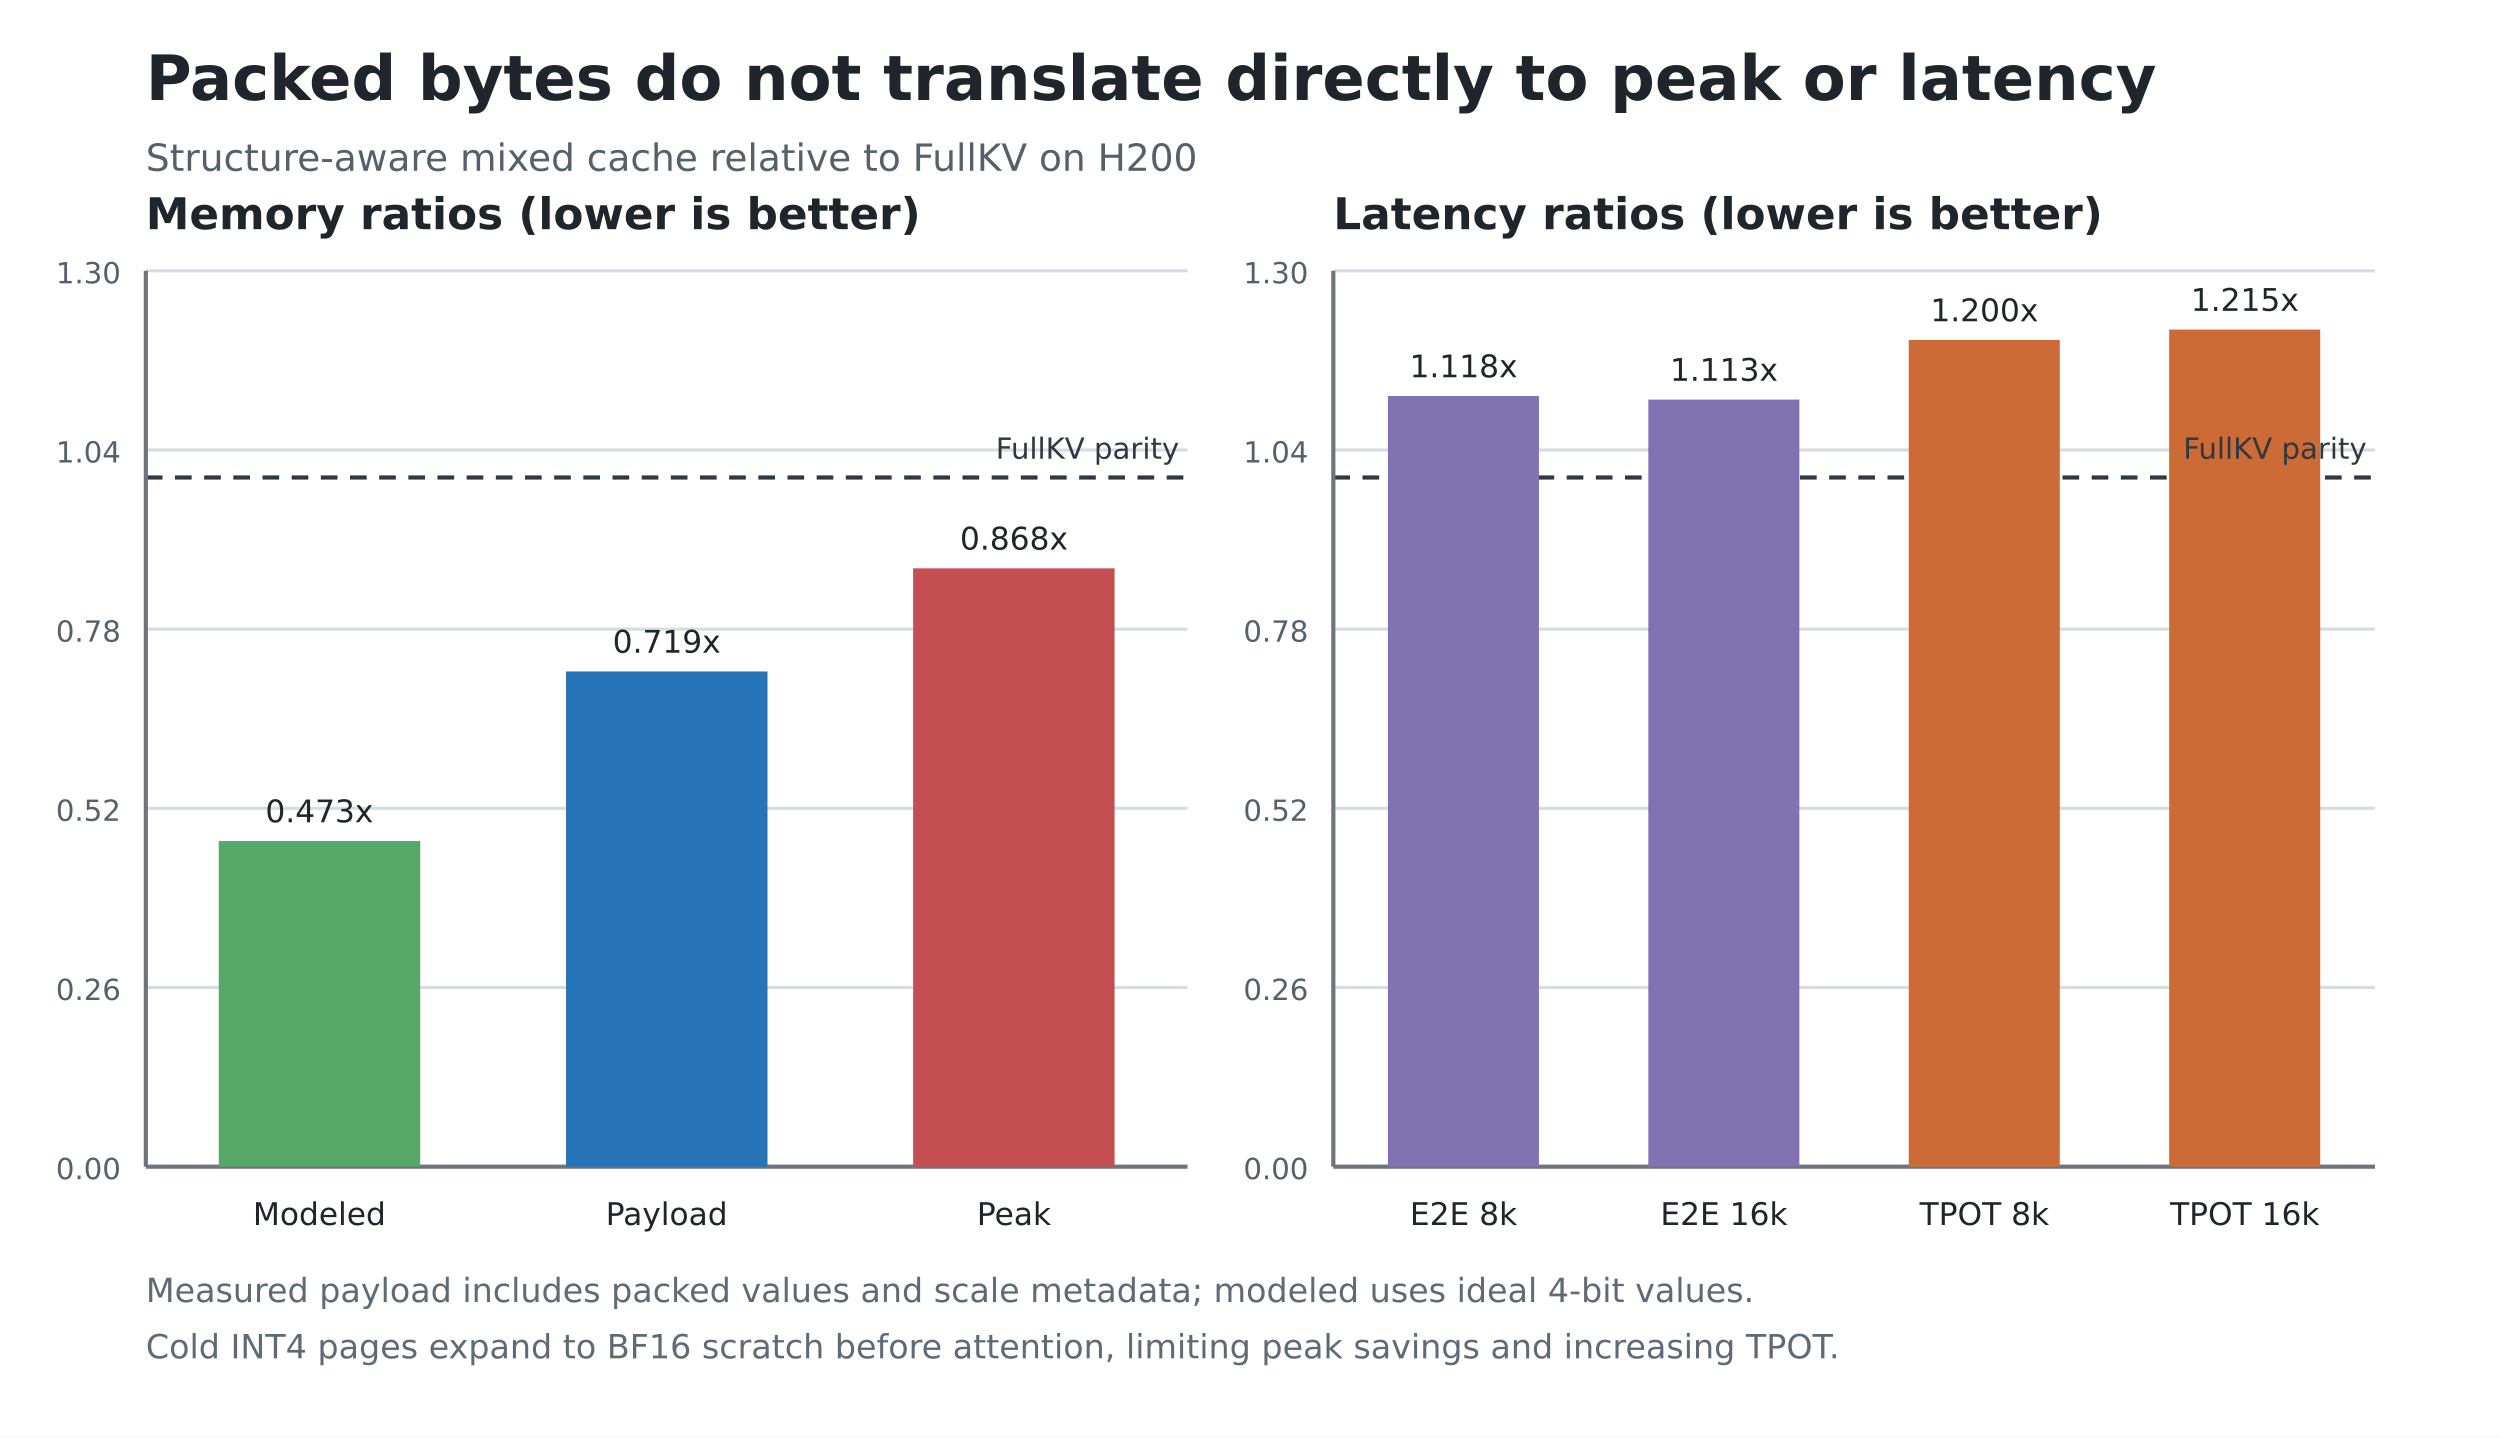
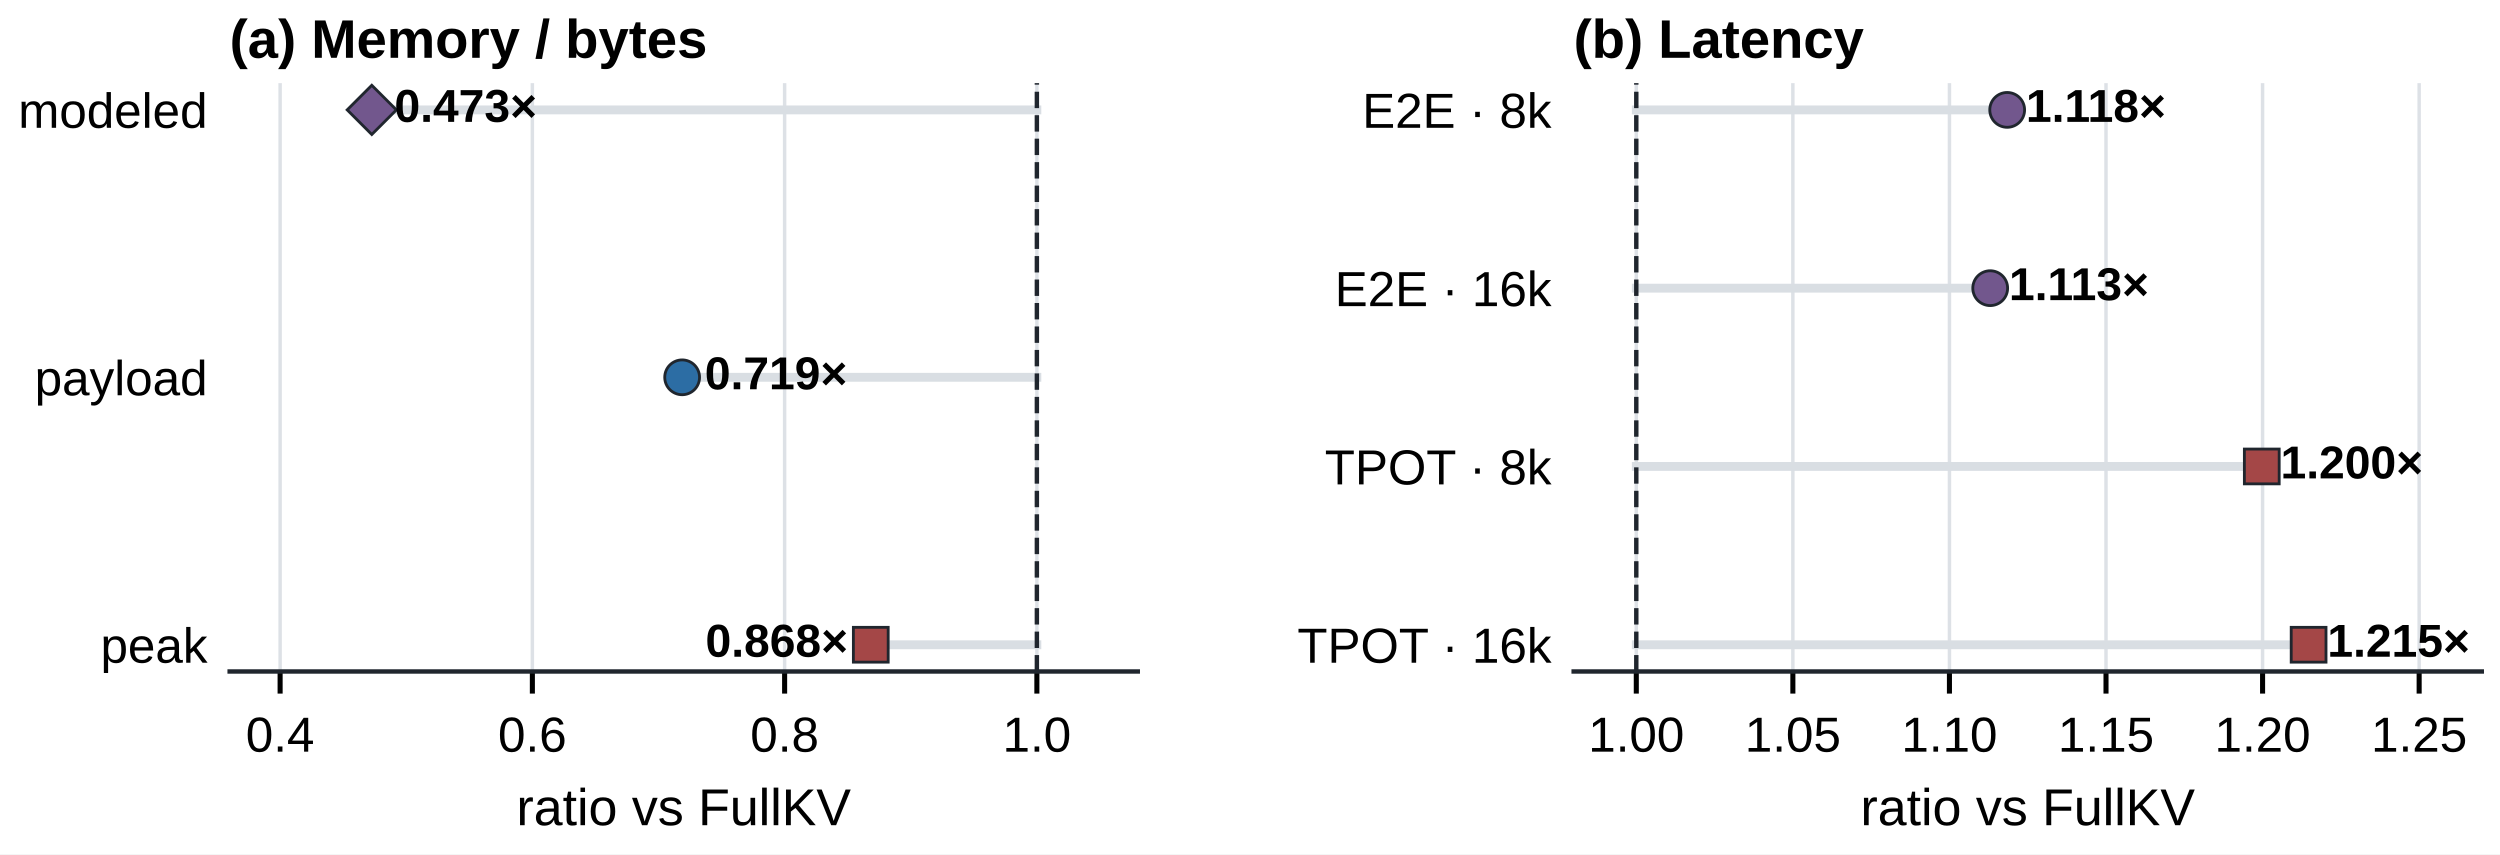
- <svg xmlns="http://www.w3.org/2000/svg" width="1200" height="690" viewBox="0 0 1200 690" role="img" aria-labelledby="title">
+ <svg xmlns="http://www.w3.org/2000/svg" xmlns:xlink="http://www.w3.org/1999/xlink" width="395.128pt" height="135.025pt" viewBox="0 0 395.128 135.025" version="1.1">
  <defs>
-     <marker id="arrowhead" markerWidth="10" markerHeight="7" refX="9" refY="3.5" orient="auto">
-       <polygon points="0 0, 10 3.5, 0 7" fill="#4E5964" />
-     </marker>
+     <style type="text/css">*{stroke-linejoin: round; stroke-linecap: butt}</style>
  </defs>
-   <rect x="0.0" y="0.0" width="1200.0" height="690.0" fill="#FFFFFF" stroke="none" />
-   <text x="70.0" y="48.0" text-anchor="start" font-family="DejaVu Sans,Arial,sans-serif" font-size="30" font-weight="700" fill="#20252B">Packed bytes do not translate directly to peak or latency</text>
-   <text x="70.0" y="82.0" text-anchor="start" font-family="DejaVu Sans,Arial,sans-serif" font-size="18" font-weight="400" fill="#56606B">Structure-aware mixed cache relative to FullKV on H200</text>
-   <text x="70.0" y="110.0" text-anchor="start" font-family="DejaVu Sans,Arial,sans-serif" font-size="21" font-weight="700" fill="#20252B">Memory ratios (lower is better)</text>
-   <line x1="70.0" y1="560.0" x2="570.0" y2="560.0" stroke="#D7DCE1" stroke-width="1.5" />
-   <text x="58.0" y="566.0" text-anchor="end" font-family="DejaVu Sans,Arial,sans-serif" font-size="14" font-weight="400" fill="#56606B">0.00</text>
-   <line x1="70.0" y1="474.0" x2="570.0" y2="474.0" stroke="#D7DCE1" stroke-width="1.5" />
-   <text x="58.0" y="480.0" text-anchor="end" font-family="DejaVu Sans,Arial,sans-serif" font-size="14" font-weight="400" fill="#56606B">0.26</text>
-   <line x1="70.0" y1="388.0" x2="570.0" y2="388.0" stroke="#D7DCE1" stroke-width="1.5" />
-   <text x="58.0" y="394.0" text-anchor="end" font-family="DejaVu Sans,Arial,sans-serif" font-size="14" font-weight="400" fill="#56606B">0.52</text>
-   <line x1="70.0" y1="302.0" x2="570.0" y2="302.0" stroke="#D7DCE1" stroke-width="1.5" />
-   <text x="58.0" y="308.0" text-anchor="end" font-family="DejaVu Sans,Arial,sans-serif" font-size="14" font-weight="400" fill="#56606B">0.78</text>
-   <line x1="70.0" y1="216.0" x2="570.0" y2="216.0" stroke="#D7DCE1" stroke-width="1.5" />
-   <text x="58.0" y="222.0" text-anchor="end" font-family="DejaVu Sans,Arial,sans-serif" font-size="14" font-weight="400" fill="#56606B">1.04</text>
-   <line x1="70.0" y1="130.0" x2="570.0" y2="130.0" stroke="#D7DCE1" stroke-width="1.5" />
-   <text x="58.0" y="136.0" text-anchor="end" font-family="DejaVu Sans,Arial,sans-serif" font-size="14" font-weight="400" fill="#56606B">1.30</text>
-   <line x1="70.0" y1="229.2" x2="570.0" y2="229.2" stroke="#303840" stroke-width="2" stroke-dasharray="8 6" />
-   <line x1="70.0" y1="130.0" x2="70.0" y2="560.0" stroke="#6D747C" stroke-width="2" />
-   <line x1="70.0" y1="560.0" x2="570.0" y2="560.0" stroke="#6D747C" stroke-width="2" />
-   <rect x="105.0" y="403.7" width="96.7" height="156.3" fill="#55A868" stroke="none" />
-   <text x="153.3" y="394.7" text-anchor="middle" font-family="DejaVu Sans,Arial,sans-serif" font-size="15" font-weight="400" fill="#20252B">0.473x</text>
-   <text x="153.3" y="588.0" text-anchor="middle" font-family="DejaVu Sans,Arial,sans-serif" font-size="15" font-weight="400" fill="#20252B">Modeled</text>
-   <rect x="271.7" y="322.3" width="96.7" height="237.7" fill="#2673B8" stroke="none" />
-   <text x="320.0" y="313.3" text-anchor="middle" font-family="DejaVu Sans,Arial,sans-serif" font-size="15" font-weight="400" fill="#20252B">0.719x</text>
-   <text x="320.0" y="588.0" text-anchor="middle" font-family="DejaVu Sans,Arial,sans-serif" font-size="15" font-weight="400" fill="#20252B">Payload</text>
-   <rect x="438.3" y="272.8" width="96.7" height="287.2" fill="#C44E52" stroke="none" />
-   <text x="486.7" y="263.8" text-anchor="middle" font-family="DejaVu Sans,Arial,sans-serif" font-size="15" font-weight="400" fill="#20252B">0.868x</text>
-   <text x="486.7" y="588.0" text-anchor="middle" font-family="DejaVu Sans,Arial,sans-serif" font-size="15" font-weight="400" fill="#20252B">Peak</text>
-   <text x="566.0" y="220.2" text-anchor="end" font-family="DejaVu Sans,Arial,sans-serif" font-size="14" font-weight="400" fill="#303840">FullKV parity</text>
-   <text x="640.0" y="110.0" text-anchor="start" font-family="DejaVu Sans,Arial,sans-serif" font-size="21" font-weight="700" fill="#20252B">Latency ratios (lower is better)</text>
-   <line x1="640.0" y1="560.0" x2="1140.0" y2="560.0" stroke="#D7DCE1" stroke-width="1.5" />
-   <text x="628.0" y="566.0" text-anchor="end" font-family="DejaVu Sans,Arial,sans-serif" font-size="14" font-weight="400" fill="#56606B">0.00</text>
-   <line x1="640.0" y1="474.0" x2="1140.0" y2="474.0" stroke="#D7DCE1" stroke-width="1.5" />
-   <text x="628.0" y="480.0" text-anchor="end" font-family="DejaVu Sans,Arial,sans-serif" font-size="14" font-weight="400" fill="#56606B">0.26</text>
-   <line x1="640.0" y1="388.0" x2="1140.0" y2="388.0" stroke="#D7DCE1" stroke-width="1.5" />
-   <text x="628.0" y="394.0" text-anchor="end" font-family="DejaVu Sans,Arial,sans-serif" font-size="14" font-weight="400" fill="#56606B">0.52</text>
-   <line x1="640.0" y1="302.0" x2="1140.0" y2="302.0" stroke="#D7DCE1" stroke-width="1.5" />
-   <text x="628.0" y="308.0" text-anchor="end" font-family="DejaVu Sans,Arial,sans-serif" font-size="14" font-weight="400" fill="#56606B">0.78</text>
-   <line x1="640.0" y1="216.0" x2="1140.0" y2="216.0" stroke="#D7DCE1" stroke-width="1.5" />
-   <text x="628.0" y="222.0" text-anchor="end" font-family="DejaVu Sans,Arial,sans-serif" font-size="14" font-weight="400" fill="#56606B">1.04</text>
-   <line x1="640.0" y1="130.0" x2="1140.0" y2="130.0" stroke="#D7DCE1" stroke-width="1.5" />
-   <text x="628.0" y="136.0" text-anchor="end" font-family="DejaVu Sans,Arial,sans-serif" font-size="14" font-weight="400" fill="#56606B">1.30</text>
-   <line x1="640.0" y1="229.2" x2="1140.0" y2="229.2" stroke="#303840" stroke-width="2" stroke-dasharray="8 6" />
-   <line x1="640.0" y1="130.0" x2="640.0" y2="560.0" stroke="#6D747C" stroke-width="2" />
-   <line x1="640.0" y1="560.0" x2="1140.0" y2="560.0" stroke="#6D747C" stroke-width="2" />
-   <rect x="666.2" y="190.1" width="72.5" height="369.9" fill="#8172B2" stroke="none" />
-   <text x="702.5" y="181.1" text-anchor="middle" font-family="DejaVu Sans,Arial,sans-serif" font-size="15" font-weight="400" fill="#20252B">1.118x</text>
-   <text x="702.5" y="588.0" text-anchor="middle" font-family="DejaVu Sans,Arial,sans-serif" font-size="15" font-weight="400" fill="#20252B">E2E 8k</text>
-   <rect x="791.2" y="191.8" width="72.5" height="368.2" fill="#8172B2" stroke="none" />
-   <text x="827.5" y="182.8" text-anchor="middle" font-family="DejaVu Sans,Arial,sans-serif" font-size="15" font-weight="400" fill="#20252B">1.113x</text>
-   <text x="827.5" y="588.0" text-anchor="middle" font-family="DejaVu Sans,Arial,sans-serif" font-size="15" font-weight="400" fill="#20252B">E2E 16k</text>
-   <rect x="916.2" y="163.2" width="72.5" height="396.8" fill="#CC6B35" stroke="none" />
-   <text x="952.5" y="154.2" text-anchor="middle" font-family="DejaVu Sans,Arial,sans-serif" font-size="15" font-weight="400" fill="#20252B">1.200x</text>
-   <text x="952.5" y="588.0" text-anchor="middle" font-family="DejaVu Sans,Arial,sans-serif" font-size="15" font-weight="400" fill="#20252B">TPOT 8k</text>
-   <rect x="1041.2" y="158.2" width="72.5" height="401.8" fill="#CC6B35" stroke="none" />
-   <text x="1077.5" y="149.2" text-anchor="middle" font-family="DejaVu Sans,Arial,sans-serif" font-size="15" font-weight="400" fill="#20252B">1.215x</text>
-   <text x="1077.5" y="588.0" text-anchor="middle" font-family="DejaVu Sans,Arial,sans-serif" font-size="15" font-weight="400" fill="#20252B">TPOT 16k</text>
-   <text x="1136.0" y="220.2" text-anchor="end" font-family="DejaVu Sans,Arial,sans-serif" font-size="14" font-weight="400" fill="#303840">FullKV parity</text>
-   <text x="70.0" y="625.0" text-anchor="start" font-family="DejaVu Sans,Arial,sans-serif" font-size="16" font-weight="400" fill="#606A75">Measured payload includes packed values and scale metadata; modeled uses ideal 4-bit values.</text>
-   <text x="70.0" y="652.0" text-anchor="start" font-family="DejaVu Sans,Arial,sans-serif" font-size="16" font-weight="400" fill="#606A75">Cold INT4 pages expand to BF16 scratch before attention, limiting peak savings and increasing TPOT.</text>
+   <g id="figure_1">
+     <g id="patch_1">
+       <path d="M 0 135.025 L 395.128 135.025 L 395.128 0 L 0 0 z " style="fill: #ffffff" />
+     </g>
+     <g id="axes_1">
+       <g id="patch_2">
+         <path d="M 36.298 106.129 L 179.826 106.129 L 179.826 13.141 L 36.298 13.141 z " style="fill: #ffffff" />
+       </g>
+       <g id="matplotlib.axis_1">
+         <g id="xtick_1">
+           <g id="line2d_1">
+             <path d="M 44.272 106.129 L 44.272 13.141 " clip-path="url(#p26fa198afe)" style="fill: none; stroke: #d9dee3; stroke-opacity: 0.9; stroke-width: 0.55; stroke-linecap: square" />
+           </g>
+           <g id="line2d_2">
+             <defs>
+               <path id="m2ffba4db16" d="M 0 0 L 0 3.5 " style="stroke: #000000; stroke-width: 0.8" />
+             </defs>
+             <g>
+               <use xlink:href="#m2ffba4db16" x="44.272" y="106.129" style="stroke: #000000; stroke-width: 0.8" />
+             </g>
+           </g>
+           <g id="text_1">
+             <text style="font-size: 7.8px; font-family: 'Liberation Sans', 'DejaVu Sans', 'Arial', sans-serif; text-anchor: middle" x="44.272" y="118.808" transform="rotate(-0 44.27166 118.8076)">0.4</text>
+           </g>
+         </g>
+         <g id="xtick_2">
+           <g id="line2d_3">
+             <path d="M 84.141 106.129 L 84.141 13.141 " clip-path="url(#p26fa198afe)" style="fill: none; stroke: #d9dee3; stroke-opacity: 0.9; stroke-width: 0.55; stroke-linecap: square" />
+           </g>
+           <g id="line2d_4">
+             <g>
+               <use xlink:href="#m2ffba4db16" x="84.141" y="106.129" style="stroke: #000000; stroke-width: 0.8" />
+             </g>
+           </g>
+           <g id="text_2">
+             <text style="font-size: 7.8px; font-family: 'Liberation Sans', 'DejaVu Sans', 'Arial', sans-serif; text-anchor: middle" x="84.141" y="118.808" transform="rotate(-0 84.14062 118.8076)">0.6</text>
+           </g>
+         </g>
+         <g id="xtick_3">
+           <g id="line2d_5">
+             <path d="M 124.01 106.129 L 124.01 13.141 " clip-path="url(#p26fa198afe)" style="fill: none; stroke: #d9dee3; stroke-opacity: 0.9; stroke-width: 0.55; stroke-linecap: square" />
+           </g>
+           <g id="line2d_6">
+             <g>
+               <use xlink:href="#m2ffba4db16" x="124.01" y="106.129" style="stroke: #000000; stroke-width: 0.8" />
+             </g>
+           </g>
+           <g id="text_3">
+             <text style="font-size: 7.8px; font-family: 'Liberation Sans', 'DejaVu Sans', 'Arial', sans-serif; text-anchor: middle" x="124.01" y="118.808" transform="rotate(-0 124.0096 118.8076)">0.8</text>
+           </g>
+         </g>
+         <g id="xtick_4">
+           <g id="line2d_7">
+             <path d="M 163.879 106.129 L 163.879 13.141 " clip-path="url(#p26fa198afe)" style="fill: none; stroke: #d9dee3; stroke-opacity: 0.9; stroke-width: 0.55; stroke-linecap: square" />
+           </g>
+           <g id="line2d_8">
+             <g>
+               <use xlink:href="#m2ffba4db16" x="163.879" y="106.129" style="stroke: #000000; stroke-width: 0.8" />
+             </g>
+           </g>
+           <g id="text_4">
+             <text style="font-size: 7.8px; font-family: 'Liberation Sans', 'DejaVu Sans', 'Arial', sans-serif; text-anchor: middle" x="163.879" y="118.808" transform="rotate(-0 163.8785 118.8076)">1.0</text>
+           </g>
+         </g>
+         <g id="text_5">
+           <text style="font-size: 8.2px; font-family: 'Liberation Sans', 'DejaVu Sans', 'Arial', sans-serif; text-anchor: middle" x="108.062" y="130.419" transform="rotate(-0 108.062 130.419)">ratio vs FullKV</text>
+         </g>
+       </g>
+       <g id="matplotlib.axis_2">
+         <g id="ytick_1">
+           <g id="line2d_9" />
+           <g id="text_6">
+             <text style="font-size: 7.8px; font-family: 'Liberation Sans', 'DejaVu Sans', 'Arial', sans-serif; text-anchor: end" x="32.798" y="20.207" transform="rotate(-0 32.79787 20.20707)">modeled</text>
+           </g>
+         </g>
+         <g id="ytick_2">
+           <g id="line2d_10" />
+           <g id="text_7">
+             <text style="font-size: 7.8px; font-family: 'Liberation Sans', 'DejaVu Sans', 'Arial', sans-serif; text-anchor: end" x="32.798" y="62.474" transform="rotate(-0 32.79787 62.47434)">payload</text>
+           </g>
+         </g>
+         <g id="ytick_3">
+           <g id="line2d_11" />
+           <g id="text_8">
+             <text style="font-size: 7.8px; font-family: 'Liberation Sans', 'DejaVu Sans', 'Arial', sans-serif; text-anchor: end" x="32.798" y="104.742" transform="rotate(-0 32.79787 104.7416)">peak</text>
+           </g>
+         </g>
+       </g>
+       <g id="line2d_12">
+         <path d="M 58.761 17.368 L 163.879 17.368 " clip-path="url(#p26fa198afe)" style="fill: none; stroke: #d9dee3; stroke-width: 1.4; stroke-linecap: square" />
+       </g>
+       <g id="line2d_13">
+         <path d="M 107.813 59.635 L 163.879 59.635 " clip-path="url(#p26fa198afe)" style="fill: none; stroke: #d9dee3; stroke-width: 1.4; stroke-linecap: square" />
+       </g>
+       <g id="line2d_14">
+         <path d="M 137.628 101.902 L 163.879 101.902 " clip-path="url(#p26fa198afe)" style="fill: none; stroke: #d9dee3; stroke-width: 1.4; stroke-linecap: square" />
+       </g>
+       <g id="line2d_15">
+         <path d="M 58.761 17.368 " clip-path="url(#p26fa198afe)" style="fill: none; stroke: #72578d; stroke-width: 1.2; stroke-linecap: square" />
+         <defs>
+           <path id="m29d583211d" d="M -0 3.889 L 3.889 0 L 0 -3.889 L -3.889 -0 z " style="stroke: #20262e; stroke-width: 0.45; stroke-linejoin: miter" />
+         </defs>
+         <g clip-path="url(#p26fa198afe)">
+           <use xlink:href="#m29d583211d" x="58.761" y="17.368" style="fill: #72578d; stroke: #20262e; stroke-width: 0.45; stroke-linejoin: miter" />
+         </g>
+       </g>
+       <g id="line2d_16">
+         <path d="M 107.813 59.635 " clip-path="url(#p26fa198afe)" style="fill: none; stroke: #2c6da4; stroke-width: 1.2; stroke-linecap: square" />
+         <defs>
+           <path id="m6ffd87c6aa" d="M 0 2.75 C 0.729 2.75 1.429 2.46 1.945 1.945 C 2.46 1.429 2.75 0.729 2.75 0 C 2.75 -0.729 2.46 -1.429 1.945 -1.945 C 1.429 -2.46 0.729 -2.75 0 -2.75 C -0.729 -2.75 -1.429 -2.46 -1.945 -1.945 C -2.46 -1.429 -2.75 -0.729 -2.75 0 C -2.75 0.729 -2.46 1.429 -1.945 1.945 C -1.429 2.46 -0.729 2.75 0 2.75 z " style="stroke: #20262e; stroke-width: 0.45" />
+         </defs>
+         <g clip-path="url(#p26fa198afe)">
+           <use xlink:href="#m6ffd87c6aa" x="107.813" y="59.635" style="fill: #2c6da4; stroke: #20262e; stroke-width: 0.45" />
+         </g>
+       </g>
+       <g id="line2d_17">
+         <path d="M 137.628 101.902 " clip-path="url(#p26fa198afe)" style="fill: none; stroke: #a44747; stroke-width: 1.2; stroke-linecap: square" />
+         <defs>
+           <path id="mbf55a72f6f" d="M -2.75 2.75 L 2.75 2.75 L 2.75 -2.75 L -2.75 -2.75 z " style="stroke: #20262e; stroke-width: 0.45; stroke-linejoin: miter" />
+         </defs>
+         <g clip-path="url(#p26fa198afe)">
+           <use xlink:href="#mbf55a72f6f" x="137.628" y="101.902" style="fill: #a44747; stroke: #20262e; stroke-width: 0.45; stroke-linejoin: miter" />
+         </g>
+       </g>
+       <g id="line2d_18">
+         <path d="M 163.879 106.129 L 163.879 13.141 " clip-path="url(#p26fa198afe)" style="fill: none; stroke-dasharray: 2.59,1.12; stroke-dashoffset: 0; stroke: #20262e; stroke-width: 0.7" />
+       </g>
+       <g id="patch_3">
+         <path d="M 36.298 106.129 L 179.826 106.129 " style="fill: none; stroke: #20262e; stroke-width: 0.7; stroke-linejoin: miter; stroke-linecap: square" />
+       </g>
+       <g id="text_9">
+         <text style="font-weight: 700; font-size: 7.3px; font-family: 'Liberation Sans', 'DejaVu Sans', 'Arial', sans-serif; text-anchor: start" x="62.349" y="19.257" transform="rotate(-0 62.34942 19.25692)">0.473×</text>
+       </g>
+       <g id="text_10">
+         <text style="font-weight: 700; font-size: 7.3px; font-family: 'Liberation Sans', 'DejaVu Sans', 'Arial', sans-serif; text-anchor: start" x="111.401" y="61.524" transform="rotate(-0 111.4011 61.52419)">0.719×</text>
+       </g>
+       <g id="text_11">
+         <text style="font-weight: 700; font-size: 7.3px; font-family: 'Liberation Sans', 'DejaVu Sans', 'Arial', sans-serif; text-anchor: end" x="134.04" y="103.791" transform="rotate(-0 134.0398 103.7915)">0.868×</text>
+       </g>
+       <g id="text_12">
+         <text style="font-weight: 700; font-size: 8.6px; font-family: 'Liberation Sans', 'DejaVu Sans', 'Arial', sans-serif; text-anchor: start" x="36.298" y="9.141" transform="rotate(-0 36.29787 9.141035)">(a) Memory / bytes</text>
+       </g>
+     </g>
+     <g id="axes_2">
+       <g id="patch_4">
+         <path d="M 248.72 106.129 L 392.248 106.129 L 392.248 13.141 L 248.72 13.141 z " style="fill: #ffffff" />
+       </g>
+       <g id="matplotlib.axis_3">
+         <g id="xtick_5">
+           <g id="line2d_19">
+             <path d="M 258.618 106.129 L 258.618 13.141 " clip-path="url(#p44083bb13b)" style="fill: none; stroke: #d9dee3; stroke-opacity: 0.9; stroke-width: 0.55; stroke-linecap: square" />
+           </g>
+           <g id="line2d_20">
+             <g>
+               <use xlink:href="#m2ffba4db16" x="258.618" y="106.129" style="stroke: #000000; stroke-width: 0.8" />
+             </g>
+           </g>
+           <g id="text_13">
+             <text style="font-size: 7.8px; font-family: 'Liberation Sans', 'DejaVu Sans', 'Arial', sans-serif; text-anchor: middle" x="258.618" y="118.808" transform="rotate(-0 258.6181 118.8076)">1.00</text>
+           </g>
+         </g>
+         <g id="xtick_6">
+           <g id="line2d_21">
+             <path d="M 283.364 106.129 L 283.364 13.141 " clip-path="url(#p44083bb13b)" style="fill: none; stroke: #d9dee3; stroke-opacity: 0.9; stroke-width: 0.55; stroke-linecap: square" />
+           </g>
+           <g id="line2d_22">
+             <g>
+               <use xlink:href="#m2ffba4db16" x="283.364" y="106.129" style="stroke: #000000; stroke-width: 0.8" />
+             </g>
+           </g>
+           <g id="text_14">
+             <text style="font-size: 7.8px; font-family: 'Liberation Sans', 'DejaVu Sans', 'Arial', sans-serif; text-anchor: middle" x="283.364" y="118.808" transform="rotate(-0 283.3644 118.8076)">1.05</text>
+           </g>
+         </g>
+         <g id="xtick_7">
+           <g id="line2d_23">
+             <path d="M 308.111 106.129 L 308.111 13.141 " clip-path="url(#p44083bb13b)" style="fill: none; stroke: #d9dee3; stroke-opacity: 0.9; stroke-width: 0.55; stroke-linecap: square" />
+           </g>
+           <g id="line2d_24">
+             <g>
+               <use xlink:href="#m2ffba4db16" x="308.111" y="106.129" style="stroke: #000000; stroke-width: 0.8" />
+             </g>
+           </g>
+           <g id="text_15">
+             <text style="font-size: 7.8px; font-family: 'Liberation Sans', 'DejaVu Sans', 'Arial', sans-serif; text-anchor: middle" x="308.111" y="118.808" transform="rotate(-0 308.1106 118.8076)">1.10</text>
+           </g>
+         </g>
+         <g id="xtick_8">
+           <g id="line2d_25">
+             <path d="M 332.857 106.129 L 332.857 13.141 " clip-path="url(#p44083bb13b)" style="fill: none; stroke: #d9dee3; stroke-opacity: 0.9; stroke-width: 0.55; stroke-linecap: square" />
+           </g>
+           <g id="line2d_26">
+             <g>
+               <use xlink:href="#m2ffba4db16" x="332.857" y="106.129" style="stroke: #000000; stroke-width: 0.8" />
+             </g>
+           </g>
+           <g id="text_16">
+             <text style="font-size: 7.8px; font-family: 'Liberation Sans', 'DejaVu Sans', 'Arial', sans-serif; text-anchor: middle" x="332.857" y="118.808" transform="rotate(-0 332.8569 118.8076)">1.15</text>
+           </g>
+         </g>
+         <g id="xtick_9">
+           <g id="line2d_27">
+             <path d="M 357.603 106.129 L 357.603 13.141 " clip-path="url(#p44083bb13b)" style="fill: none; stroke: #d9dee3; stroke-opacity: 0.9; stroke-width: 0.55; stroke-linecap: square" />
+           </g>
+           <g id="line2d_28">
+             <g>
+               <use xlink:href="#m2ffba4db16" x="357.603" y="106.129" style="stroke: #000000; stroke-width: 0.8" />
+             </g>
+           </g>
+           <g id="text_17">
+             <text style="font-size: 7.8px; font-family: 'Liberation Sans', 'DejaVu Sans', 'Arial', sans-serif; text-anchor: middle" x="357.603" y="118.808" transform="rotate(-0 357.6031 118.8076)">1.20</text>
+           </g>
+         </g>
+         <g id="xtick_10">
+           <g id="line2d_29">
+             <path d="M 382.349 106.129 L 382.349 13.141 " clip-path="url(#p44083bb13b)" style="fill: none; stroke: #d9dee3; stroke-opacity: 0.9; stroke-width: 0.55; stroke-linecap: square" />
+           </g>
+           <g id="line2d_30">
+             <g>
+               <use xlink:href="#m2ffba4db16" x="382.349" y="106.129" style="stroke: #000000; stroke-width: 0.8" />
+             </g>
+           </g>
+           <g id="text_18">
+             <text style="font-size: 7.8px; font-family: 'Liberation Sans', 'DejaVu Sans', 'Arial', sans-serif; text-anchor: middle" x="382.349" y="118.808" transform="rotate(-0 382.3494 118.8076)">1.25</text>
+           </g>
+         </g>
+         <g id="text_19">
+           <text style="font-size: 8.2px; font-family: 'Liberation Sans', 'DejaVu Sans', 'Arial', sans-serif; text-anchor: middle" x="320.484" y="130.419" transform="rotate(-0 320.4838 130.419)">ratio vs FullKV</text>
+         </g>
+       </g>
+       <g id="matplotlib.axis_4">
+         <g id="ytick_4">
+           <g id="line2d_31" />
+           <g id="text_20">
+             <text style="font-size: 7.8px; font-family: 'Liberation Sans', 'DejaVu Sans', 'Arial', sans-serif; text-anchor: end" x="245.22" y="20.207" transform="rotate(-0 245.2196 20.20707)">E2E · 8k</text>
+           </g>
+         </g>
+         <g id="ytick_5">
+           <g id="line2d_32" />
+           <g id="text_21">
+             <text style="font-size: 7.8px; font-family: 'Liberation Sans', 'DejaVu Sans', 'Arial', sans-serif; text-anchor: end" x="245.22" y="48.385" transform="rotate(-0 245.2196 48.38525)">E2E · 16k</text>
+           </g>
+         </g>
+         <g id="ytick_6">
+           <g id="line2d_33" />
+           <g id="text_22">
+             <text style="font-size: 7.8px; font-family: 'Liberation Sans', 'DejaVu Sans', 'Arial', sans-serif; text-anchor: end" x="245.22" y="76.563" transform="rotate(-0 245.2196 76.56343)">TPOT · 8k</text>
+           </g>
+         </g>
+         <g id="ytick_7">
+           <g id="line2d_34" />
+           <g id="text_23">
+             <text style="font-size: 7.8px; font-family: 'Liberation Sans', 'DejaVu Sans', 'Arial', sans-serif; text-anchor: end" x="245.22" y="104.742" transform="rotate(-0 245.2196 104.7416)">TPOT · 16k</text>
+           </g>
+         </g>
+       </g>
+       <g id="line2d_35">
+         <path d="M 258.618 17.368 L 317.238 17.368 " clip-path="url(#p44083bb13b)" style="fill: none; stroke: #d9dee3; stroke-width: 1.4; stroke-linecap: square" />
+       </g>
+       <g id="line2d_36">
+         <path d="M 258.618 45.546 L 314.555 45.546 " clip-path="url(#p44083bb13b)" style="fill: none; stroke: #d9dee3; stroke-width: 1.4; stroke-linecap: square" />
+       </g>
+       <g id="line2d_37">
+         <path d="M 258.618 73.724 L 357.477 73.724 " clip-path="url(#p44083bb13b)" style="fill: none; stroke: #d9dee3; stroke-width: 1.4; stroke-linecap: square" />
+       </g>
+       <g id="line2d_38">
+         <path d="M 258.618 101.902 L 364.878 101.902 " clip-path="url(#p44083bb13b)" style="fill: none; stroke: #d9dee3; stroke-width: 1.4; stroke-linecap: square" />
+       </g>
+       <g id="line2d_39">
+         <path d="M 317.238 17.368 " clip-path="url(#p44083bb13b)" style="fill: none; stroke: #72578d; stroke-width: 1.2; stroke-linecap: square" />
+         <defs>
+           <path id="md85c40038e" d="M 0 2.75 C 0.729 2.75 1.429 2.46 1.945 1.945 C 2.46 1.429 2.75 0.729 2.75 0 C 2.75 -0.729 2.46 -1.429 1.945 -1.945 C 1.429 -2.46 0.729 -2.75 0 -2.75 C -0.729 -2.75 -1.429 -2.46 -1.945 -1.945 C -2.46 -1.429 -2.75 -0.729 -2.75 0 C -2.75 0.729 -2.46 1.429 -1.945 1.945 C -1.429 2.46 -0.729 2.75 0 2.75 z " style="stroke: #20262e; stroke-width: 0.45" />
+         </defs>
+         <g clip-path="url(#p44083bb13b)">
+           <use xlink:href="#md85c40038e" x="317.238" y="17.368" style="fill: #72578d; stroke: #20262e; stroke-width: 0.45" />
+         </g>
+       </g>
+       <g id="line2d_40">
+         <path d="M 314.555 45.546 " clip-path="url(#p44083bb13b)" style="fill: none; stroke: #72578d; stroke-width: 1.2; stroke-linecap: square" />
+         <g clip-path="url(#p44083bb13b)">
+           <use xlink:href="#md85c40038e" x="314.555" y="45.546" style="fill: #72578d; stroke: #20262e; stroke-width: 0.45" />
+         </g>
+       </g>
+       <g id="line2d_41">
+         <path d="M 357.477 73.724 " clip-path="url(#p44083bb13b)" style="fill: none; stroke: #a44747; stroke-width: 1.2; stroke-linecap: square" />
+         <g clip-path="url(#p44083bb13b)">
+           <use xlink:href="#mbf55a72f6f" x="357.477" y="73.724" style="fill: #a44747; stroke: #20262e; stroke-width: 0.45; stroke-linejoin: miter" />
+         </g>
+       </g>
+       <g id="line2d_42">
+         <path d="M 364.878 101.902 " clip-path="url(#p44083bb13b)" style="fill: none; stroke: #a44747; stroke-width: 1.2; stroke-linecap: square" />
+         <g clip-path="url(#p44083bb13b)">
+           <use xlink:href="#mbf55a72f6f" x="364.878" y="101.902" style="fill: #a44747; stroke: #20262e; stroke-width: 0.45; stroke-linejoin: miter" />
+         </g>
+       </g>
+       <g id="line2d_43">
+         <path d="M 258.618 106.129 L 258.618 13.141 " clip-path="url(#p44083bb13b)" style="fill: none; stroke-dasharray: 2.59,1.12; stroke-dashoffset: 0; stroke: #20262e; stroke-width: 0.7" />
+       </g>
+       <g id="patch_5">
+         <path d="M 248.72 106.129 L 392.248 106.129 " style="fill: none; stroke: #20262e; stroke-width: 0.7; stroke-linejoin: miter; stroke-linecap: square" />
+       </g>
+       <g id="text_24">
+         <text style="font-weight: 700; font-size: 7.3px; font-family: 'Liberation Sans', 'DejaVu Sans', 'Arial', sans-serif; text-anchor: start" x="320.208" y="19.257" transform="rotate(-0 320.2079 19.25692)">1.118×</text>
+       </g>
+       <g id="text_25">
+         <text style="font-weight: 700; font-size: 7.3px; font-family: 'Liberation Sans', 'DejaVu Sans', 'Arial', sans-serif; text-anchor: start" x="317.524" y="47.435" transform="rotate(-0 317.5242 47.4351)">1.113×</text>
+       </g>
+       <g id="text_26">
+         <text style="font-weight: 700; font-size: 7.3px; font-family: 'Liberation Sans', 'DejaVu Sans', 'Arial', sans-serif; text-anchor: start" x="360.446" y="75.613" transform="rotate(-0 360.4464 75.61329)">1.200×</text>
+       </g>
+       <g id="text_27">
+         <text style="font-weight: 700; font-size: 7.3px; font-family: 'Liberation Sans', 'DejaVu Sans', 'Arial', sans-serif; text-anchor: start" x="367.848" y="103.791" transform="rotate(-0 367.8479 103.7915)">1.215×</text>
+       </g>
+       <g id="text_28">
+         <text style="font-weight: 700; font-size: 8.6px; font-family: 'Liberation Sans', 'DejaVu Sans', 'Arial', sans-serif; text-anchor: start" x="248.72" y="9.141" transform="rotate(-0 248.7196 9.141035)">(b) Latency</text>
+       </g>
+     </g>
+   </g>
+   <defs>
+     <clipPath id="p26fa198afe">
+       <rect x="36.298" y="13.141" width="143.528" height="92.988" />
+     </clipPath>
+     <clipPath id="p44083bb13b">
+       <rect x="248.72" y="13.141" width="143.528" height="92.988" />
+     </clipPath>
+   </defs>
</svg>
